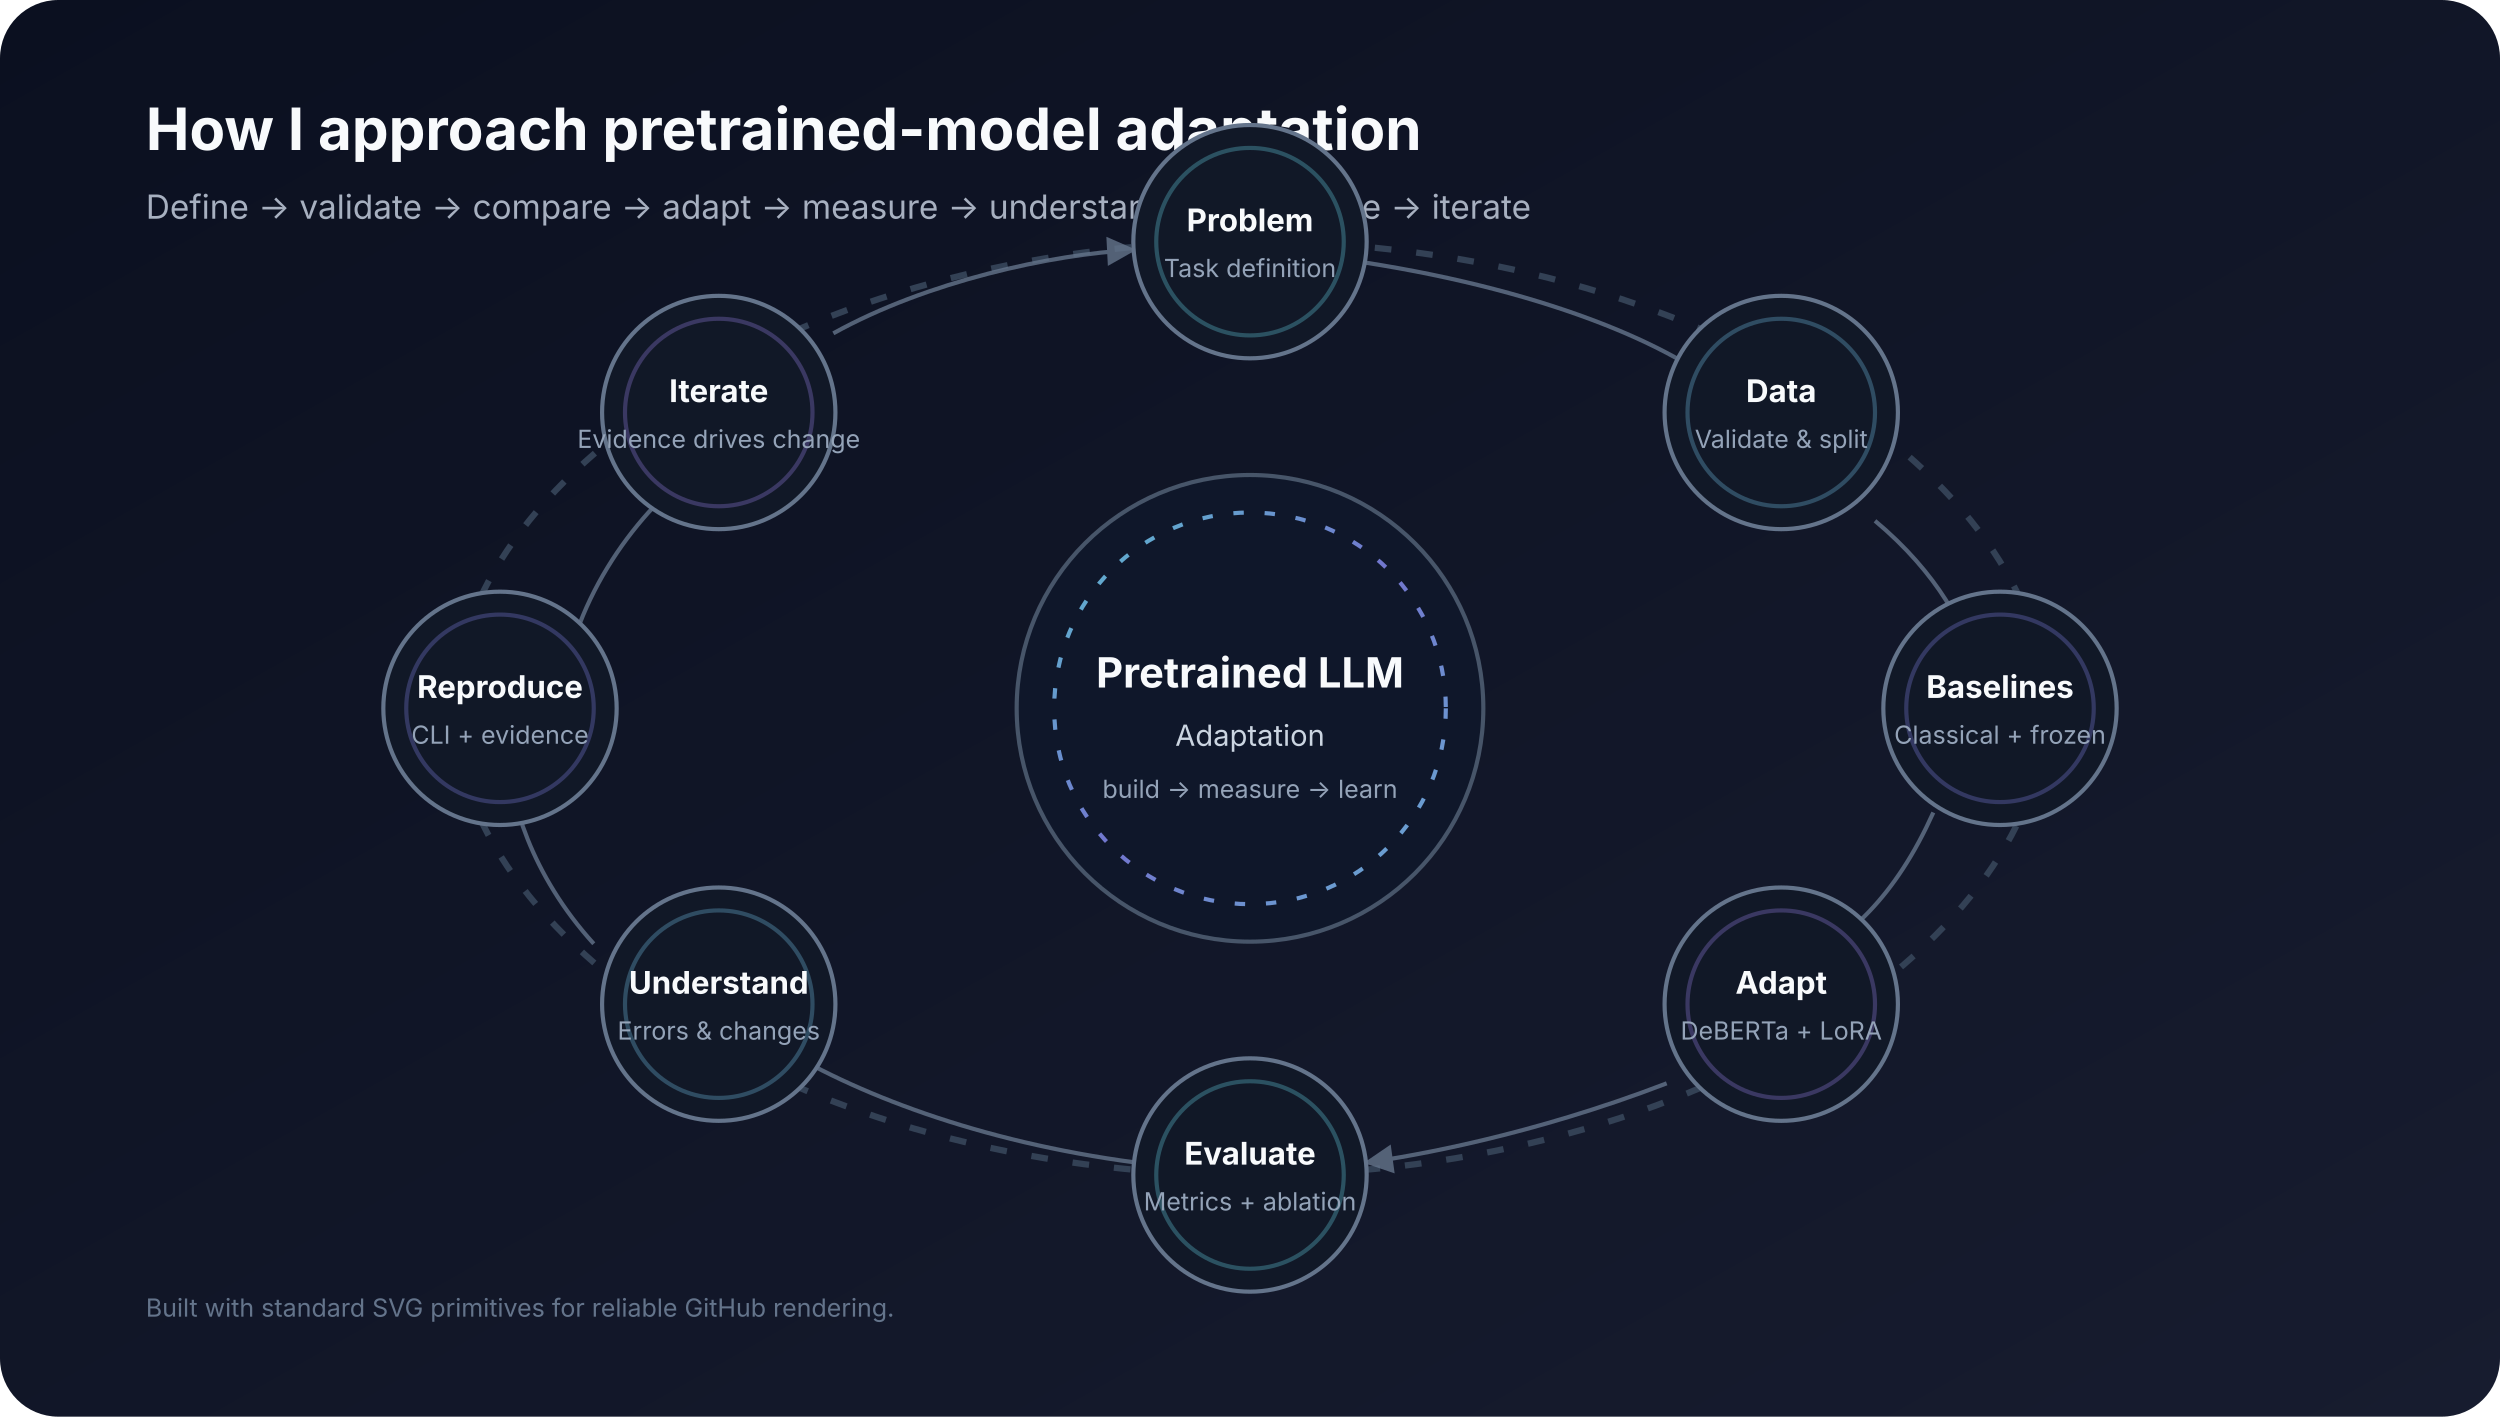
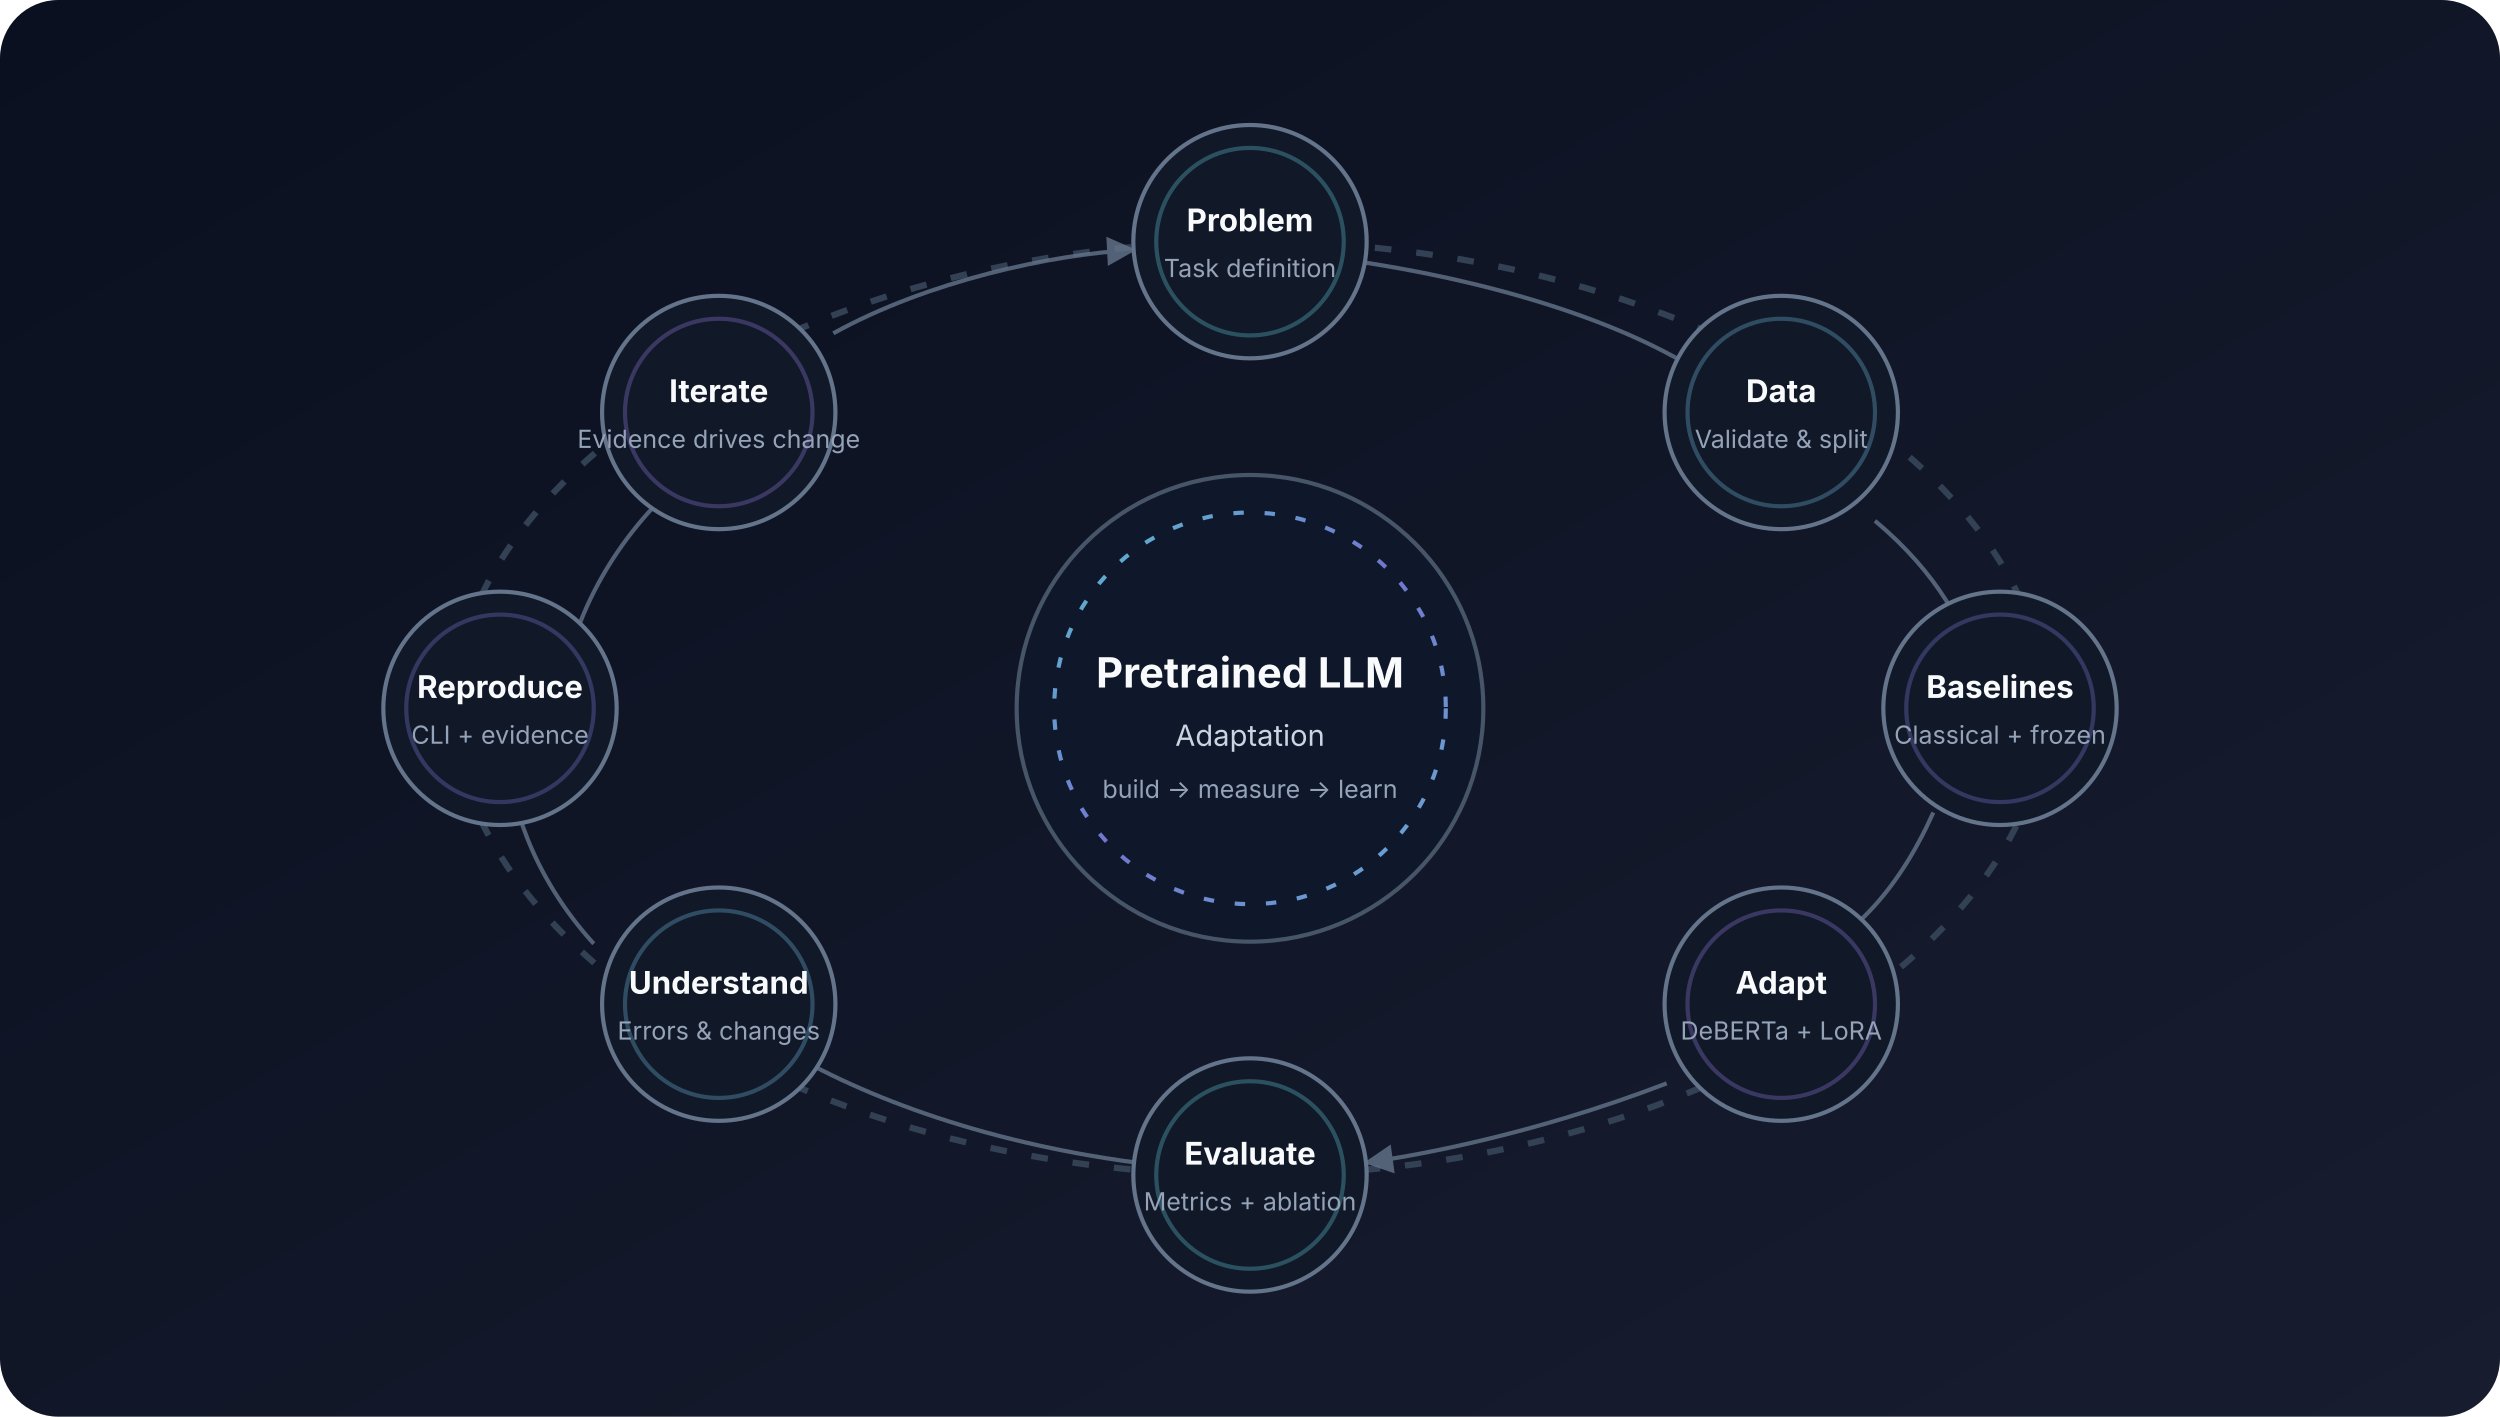
<svg xmlns="http://www.w3.org/2000/svg" viewBox="0 0 1200 680" role="img" aria-labelledby="title desc">
  <defs>
    <linearGradient id="bg" x1="0" y1="0" x2="1" y2="1">
      <stop offset="0%" stop-color="#0b1020" />
      <stop offset="100%" stop-color="#171c2f" />
    </linearGradient>
    <linearGradient id="ring" x1="0" y1="0" x2="1" y2="1">
      <stop offset="0%" stop-color="#6ee7f9" />
      <stop offset="50%" stop-color="#8b8cf7" />
      <stop offset="100%" stop-color="#7dd3fc" />
    </linearGradient>
    <marker id="arrow" viewBox="0 0 10 10" refX="9" refY="5" markerWidth="7" markerHeight="7" orient="auto-start-reverse">
      <path d="M 0 0 L 10 5 L 0 10 z" fill="#64748b" />
    </marker>
  </defs>
  <rect width="1200" height="680" rx="28" fill="url(#bg)" />
-   <text x="70" y="72" fill="#f8fafc" font-family="Inter,Segoe UI,Arial,sans-serif" font-size="28" font-weight="700">
-     How I approach pretrained-model adaptation
-   </text>
-   <text x="70" y="105" fill="#a7b0c0" font-family="Inter,Segoe UI,Arial,sans-serif" font-size="16">
-     Define → validate → compare → adapt → measure → understand → reproduce → iterate
-   </text>
  <path d="M 600,116            C 820,116 982,232 982,340            C 982,448 820,564 600,564            C 380,564 218,448 218,340            C 218,232 380,116 600,116 Z" fill="none" stroke="#334155" stroke-width="3" stroke-dasharray="8 12" />
  <g fill="none" stroke="#64748b" stroke-width="2" marker-end="url(#arrow)" opacity="0.8">
    <path d="M 655 126 C 745 140 810 168 835 194" />
    <path d="M 900 250 C 930 275 945 303 947 320" />
    <path d="M 928 390 C 910 430 887 452 858 465" />
    <path d="M 800 520 C 735 545 678 555 656 558" />
    <path d="M 545 558 C 470 548 410 525 370 500" />
    <path d="M 285 453 C 255 420 244 383 244 360" />
    <path d="M 272 320 C 282 275 315 235 345 218" />
    <path d="M 400 160 C 445 135 505 122 544 120" />
  </g>
  <g font-family="Inter,Segoe UI,Arial,sans-serif" text-anchor="middle">
    <g transform="translate(600 116)">
      <circle r="56" fill="#111827" stroke="#64748b" stroke-width="2" />
      <circle r="45" fill="none" stroke="#6ee7f9" stroke-width="2" opacity="0.28" />
      <text y="-5" fill="#f8fafc" font-size="15" font-weight="700">Problem</text>
      <text y="17" fill="#94a3b8" font-size="12">Task definition</text>
    </g>
    <g transform="translate(855 198)">
      <circle r="56" fill="#111827" stroke="#64748b" stroke-width="2" />
      <circle r="45" fill="none" stroke="#7dd3fc" stroke-width="2" opacity="0.28" />
      <text y="-5" fill="#f8fafc" font-size="15" font-weight="700">Data</text>
      <text y="17" fill="#94a3b8" font-size="12">Validate &amp; split</text>
    </g>
    <g transform="translate(960 340)">
      <circle r="56" fill="#111827" stroke="#64748b" stroke-width="2" />
      <circle r="45" fill="none" stroke="#8b8cf7" stroke-width="2" opacity="0.28" />
      <text y="-5" fill="#f8fafc" font-size="15" font-weight="700">Baselines</text>
      <text y="17" fill="#94a3b8" font-size="12">Classical + frozen</text>
    </g>
    <g transform="translate(855 482)">
      <circle r="56" fill="#111827" stroke="#64748b" stroke-width="2" />
      <circle r="45" fill="none" stroke="#a78bfa" stroke-width="2" opacity="0.28" />
      <text y="-5" fill="#f8fafc" font-size="15" font-weight="700">Adapt</text>
      <text y="17" fill="#94a3b8" font-size="12">DeBERTa + LoRA</text>
    </g>
    <g transform="translate(600 564)">
      <circle r="56" fill="#111827" stroke="#64748b" stroke-width="2" />
      <circle r="45" fill="none" stroke="#6ee7f9" stroke-width="2" opacity="0.28" />
      <text y="-5" fill="#f8fafc" font-size="15" font-weight="700">Evaluate</text>
      <text y="17" fill="#94a3b8" font-size="12">Metrics + ablation</text>
    </g>
    <g transform="translate(345 482)">
      <circle r="56" fill="#111827" stroke="#64748b" stroke-width="2" />
      <circle r="45" fill="none" stroke="#7dd3fc" stroke-width="2" opacity="0.28" />
      <text y="-5" fill="#f8fafc" font-size="15" font-weight="700">Understand</text>
      <text y="17" fill="#94a3b8" font-size="12">Errors &amp; changes</text>
    </g>
    <g transform="translate(240 340)">
      <circle r="56" fill="#111827" stroke="#64748b" stroke-width="2" />
      <circle r="45" fill="none" stroke="#8b8cf7" stroke-width="2" opacity="0.28" />
      <text y="-5" fill="#f8fafc" font-size="15" font-weight="700">Reproduce</text>
      <text y="17" fill="#94a3b8" font-size="12">CLI + evidence</text>
    </g>
    <g transform="translate(345 198)">
      <circle r="56" fill="#111827" stroke="#64748b" stroke-width="2" />
      <circle r="45" fill="none" stroke="#a78bfa" stroke-width="2" opacity="0.28" />
      <text y="-5" fill="#f8fafc" font-size="15" font-weight="700">Iterate</text>
      <text y="17" fill="#94a3b8" font-size="12">Evidence drives change</text>
    </g>
  </g>
  <g transform="translate(600 340)" text-anchor="middle">
    <circle r="112" fill="#0f172a" stroke="#475569" stroke-width="2" />
    <circle r="94" fill="none" stroke="url(#ring)" stroke-width="2" stroke-dasharray="5 10" opacity="0.8" />
    <text y="-10" fill="#f8fafc" font-family="Inter,Segoe UI,Arial,sans-serif" font-size="20" font-weight="700">
      Pretrained LLM
    </text>
    <text y="18" fill="#cbd5e1" font-family="Inter,Segoe UI,Arial,sans-serif" font-size="14">
      Adaptation
    </text>
    <text y="43" fill="#94a3b8" font-family="Inter,Segoe UI,Arial,sans-serif" font-size="12">
      build → measure → learn
    </text>
  </g>
-   <text x="70" y="632" fill="#64748b" font-family="Inter,Segoe UI,Arial,sans-serif" font-size="12">
-     Built with standard SVG primitives for reliable GitHub rendering.
-   </text>
</svg>
